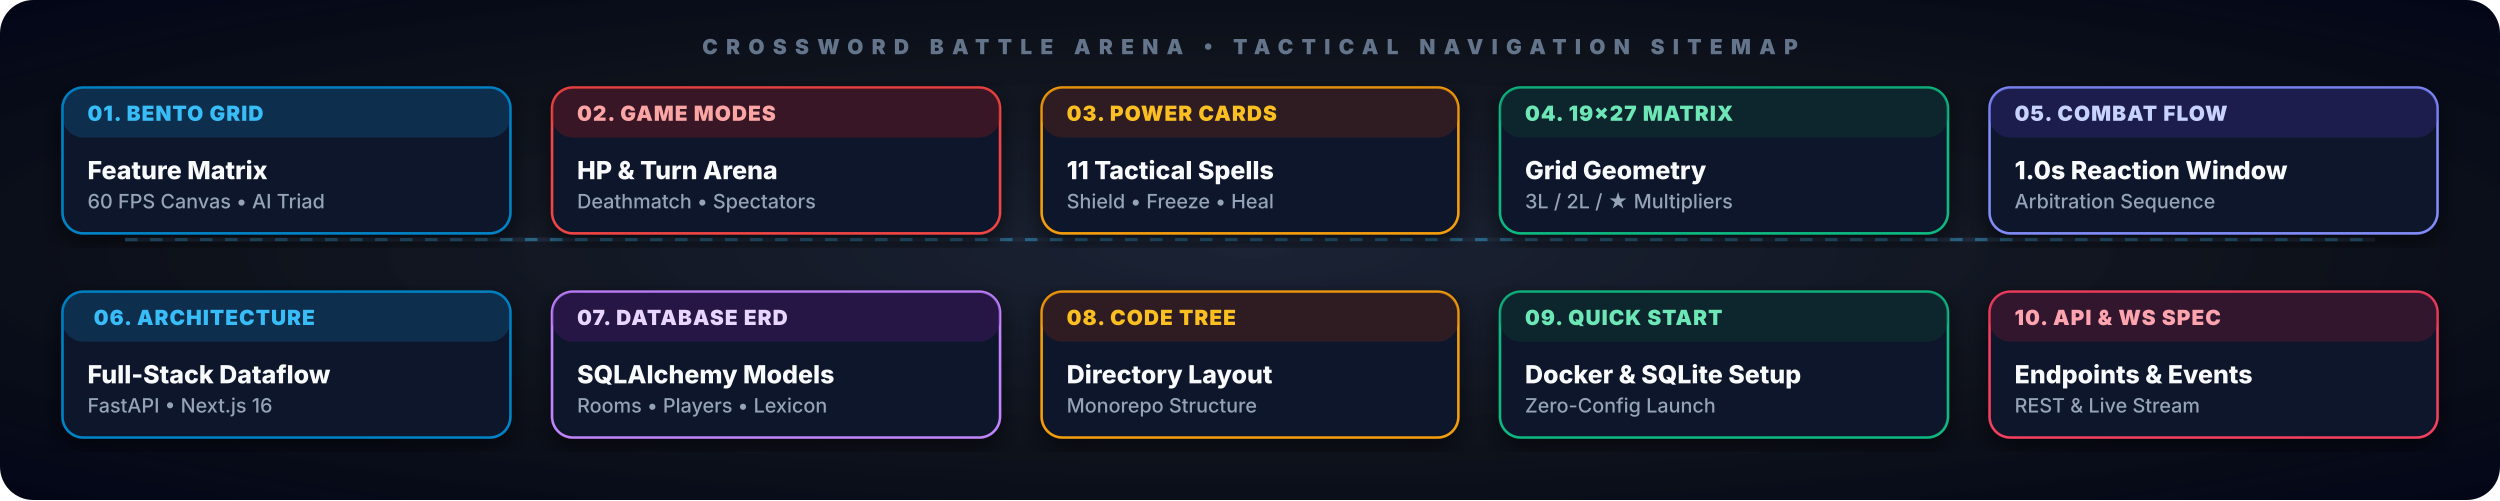
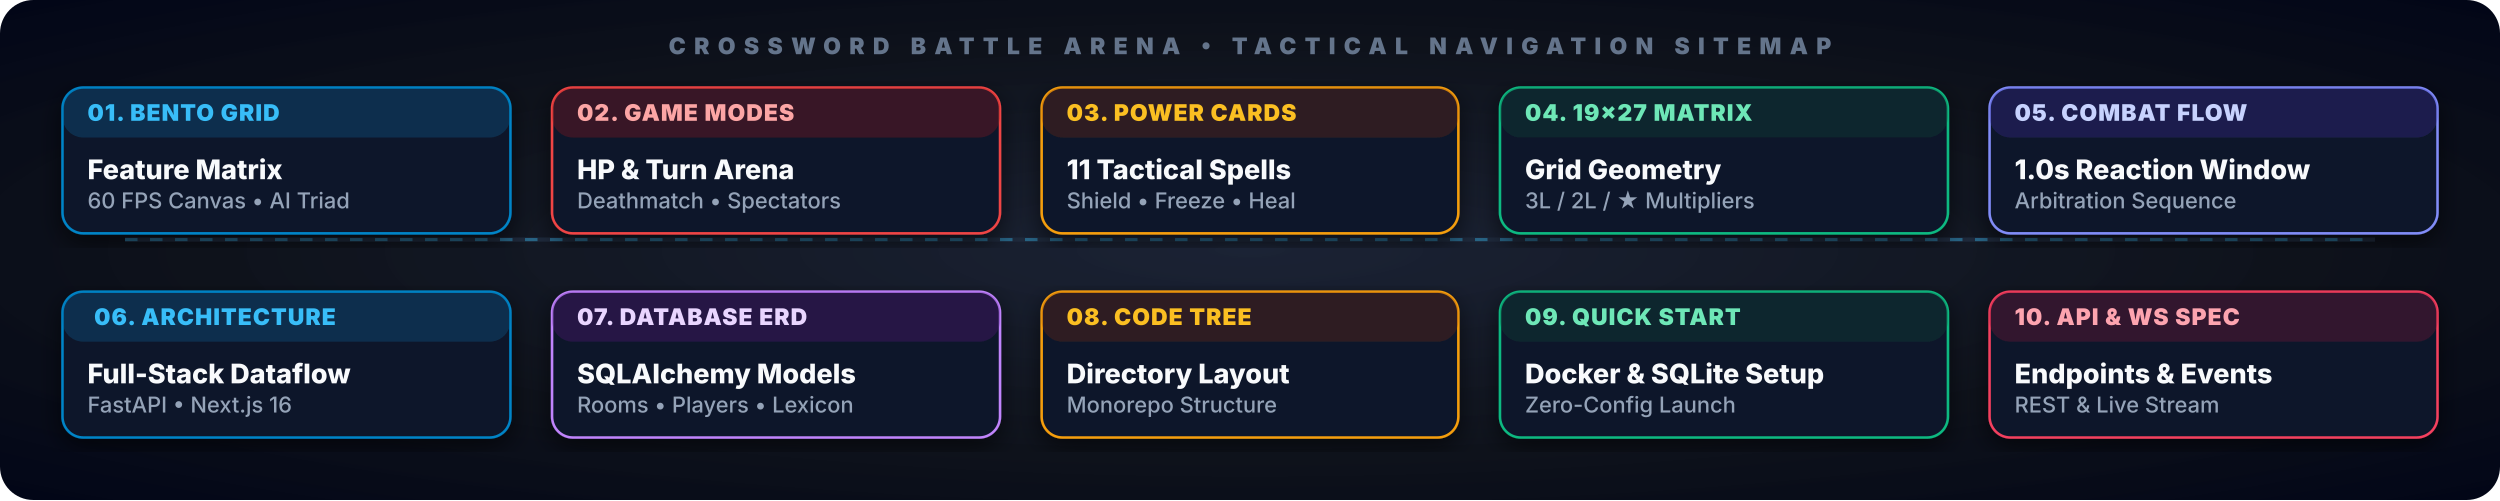
<svg xmlns="http://www.w3.org/2000/svg" viewBox="0 0 1200 240" width="100%" height="100%">
  <defs>
    <radialGradient id="navBg" cx="50%" cy="50%" r="70%">
      <stop offset="0%" stop-color="#0f172a" stop-opacity="0.95" />
      <stop offset="60%" stop-color="#090d16" stop-opacity="0.98" />
      <stop offset="100%" stop-color="#020617" stop-opacity="1" />
    </radialGradient>
    <filter id="navGlow" x="-10%" y="-10%" width="120%" height="120%">
      <feDropShadow dx="0" dy="4" stdDeviation="6" flood-color="#000000" flood-opacity="0.6" />
    </filter>
    <style>
 @keyframes slowHudGlow {
 0%, 100% { stroke-opacity: 0.35; }
 50% { stroke-opacity: 0.95; }
 }
 @keyframes dashMove {
 to { stroke-dashoffset: -32; }
 }
 .hud-line { stroke-dasharray: 4 4; animation: slowHudGlow 4s ease-in-out infinite; }
 .stream-anim { stroke-dasharray: 6 6; animation: dashMove 3s linear infinite; }
 .nav-card { transition: all 0.3s ease; }
 </style>
  </defs>
  <rect width="1200" height="240" fill="url(#navBg)" rx="16" />
  <g transform="translate(600, 26)">
-     <text x="0" y="0" fill="#64748b" font-family="'Inter', -apple-system, sans-serif" font-size="10" font-weight="900" text-anchor="middle" letter-spacing="4">
+     <text x="0" y="0" fill="#64748b" font-family="'Inter', -apple-system, sans-serif" font-size="11" font-weight="900" text-anchor="middle" letter-spacing="4">
 CROSSWORD BATTLE ARENA • TACTICAL NAVIGATION SITEMAP
 </text>
  </g>
  <path d="M 60 115 L 1140 115" stroke="#1e293b" stroke-width="2" />
  <path d="M 60 115 L 1140 115" stroke="#38bdf8" stroke-width="1.5" class="stream-anim" opacity="0.4" />
  <g transform="translate(30, 42)" filter="url(#navGlow)">
    <rect width="215" height="70" rx="10" fill="#0f172a" stroke="#0284c7" stroke-width="1.2" />
    <rect x="0" y="0" width="215" height="24" rx="10" fill="#0369a1" fill-opacity="0.3" />
-     <text x="12" y="16" fill="#38bdf8" font-family="'Inter', sans-serif" font-size="10" font-weight="900" letter-spacing="0.5"> 01. BENTO GRID</text>
-     <text x="12" y="44" fill="#f8fafc" font-family="'Inter', sans-serif" font-size="12" font-weight="800">Feature Matrix</text>
-     <text x="12" y="58" fill="#94a3b8" font-family="'Inter', sans-serif" font-size="9.5" font-weight="500">60 FPS Canvas • AI Triad</text>
+     <text x="12" y="16" fill="#38bdf8" font-family="'Inter', sans-serif" font-size="11" font-weight="900" letter-spacing="0.5"> 01. BENTO GRID</text>
+     <text x="12" y="44" fill="#f8fafc" font-family="'Inter', sans-serif" font-size="13" font-weight="800">Feature Matrix</text>
+     <text x="12" y="58" fill="#94a3b8" font-family="'Inter', sans-serif" font-size="10.5" font-weight="500">60 FPS Canvas • AI Triad</text>
  </g>
  <g transform="translate(265, 42)" filter="url(#navGlow)">
    <rect width="215" height="70" rx="10" fill="#0f172a" stroke="#ef4444" stroke-width="1.2" />
    <rect x="0" y="0" width="215" height="24" rx="10" fill="#991b1b" fill-opacity="0.3" />
-     <text x="12" y="16" fill="#fca5a5" font-family="'Inter', sans-serif" font-size="10" font-weight="900" letter-spacing="0.5"> 02. GAME MODES</text>
-     <text x="12" y="44" fill="#f8fafc" font-family="'Inter', sans-serif" font-size="12" font-weight="800">HP &amp; Turn Arena</text>
-     <text x="12" y="58" fill="#94a3b8" font-family="'Inter', sans-serif" font-size="9.5" font-weight="500">Deathmatch • Spectators</text>
+     <text x="12" y="16" fill="#fca5a5" font-family="'Inter', sans-serif" font-size="11" font-weight="900" letter-spacing="0.5"> 02. GAME MODES</text>
+     <text x="12" y="44" fill="#f8fafc" font-family="'Inter', sans-serif" font-size="13" font-weight="800">HP &amp; Turn Arena</text>
+     <text x="12" y="58" fill="#94a3b8" font-family="'Inter', sans-serif" font-size="10.5" font-weight="500">Deathmatch • Spectators</text>
  </g>
  <g transform="translate(500, 42)" filter="url(#navGlow)">
    <rect width="200" height="70" rx="10" fill="#0f172a" stroke="#f59e0b" stroke-width="1.2" />
    <rect x="0" y="0" width="200" height="24" rx="10" fill="#78350f" fill-opacity="0.3" />
-     <text x="12" y="16" fill="#fbbf24" font-family="'Inter', sans-serif" font-size="10" font-weight="900" letter-spacing="0.5"> 03. POWER CARDS</text>
-     <text x="12" y="44" fill="#f8fafc" font-family="'Inter', sans-serif" font-size="12" font-weight="800">11 Tactical Spells</text>
-     <text x="12" y="58" fill="#94a3b8" font-family="'Inter', sans-serif" font-size="9.5" font-weight="500">Shield • Freeze • Heal</text>
+     <text x="12" y="16" fill="#fbbf24" font-family="'Inter', sans-serif" font-size="11" font-weight="900" letter-spacing="0.5"> 03. POWER CARDS</text>
+     <text x="12" y="44" fill="#f8fafc" font-family="'Inter', sans-serif" font-size="13" font-weight="800">11 Tactical Spells</text>
+     <text x="12" y="58" fill="#94a3b8" font-family="'Inter', sans-serif" font-size="10.5" font-weight="500">Shield • Freeze • Heal</text>
  </g>
  <g transform="translate(720, 42)" filter="url(#navGlow)">
    <rect width="215" height="70" rx="10" fill="#0f172a" stroke="#10b981" stroke-width="1.2" />
    <rect x="0" y="0" width="215" height="24" rx="10" fill="#064e3b" fill-opacity="0.3" />
-     <text x="12" y="16" fill="#6ee7b7" font-family="'Inter', sans-serif" font-size="10" font-weight="900" letter-spacing="0.5"> 04. 19×27 MATRIX</text>
-     <text x="12" y="44" fill="#f8fafc" font-family="'Inter', sans-serif" font-size="12" font-weight="800">Grid Geometry</text>
-     <text x="12" y="58" fill="#94a3b8" font-family="'Inter', sans-serif" font-size="9.5" font-weight="500">3L / 2L / ★ Multipliers</text>
+     <text x="12" y="16" fill="#6ee7b7" font-family="'Inter', sans-serif" font-size="11" font-weight="900" letter-spacing="0.5"> 04. 19×27 MATRIX</text>
+     <text x="12" y="44" fill="#f8fafc" font-family="'Inter', sans-serif" font-size="13" font-weight="800">Grid Geometry</text>
+     <text x="12" y="58" fill="#94a3b8" font-family="'Inter', sans-serif" font-size="10.5" font-weight="500">3L / 2L / ★ Multipliers</text>
  </g>
  <g transform="translate(955, 42)" filter="url(#navGlow)">
    <rect width="215" height="70" rx="10" fill="#0f172a" stroke="#818cf8" stroke-width="1.2" />
    <rect x="0" y="0" width="215" height="24" rx="10" fill="#3730a3" fill-opacity="0.3" />
-     <text x="12" y="16" fill="#c7d2fe" font-family="'Inter', sans-serif" font-size="10" font-weight="900" letter-spacing="0.5"> 05. COMBAT FLOW</text>
-     <text x="12" y="44" fill="#f8fafc" font-family="'Inter', sans-serif" font-size="12" font-weight="800">1.0s Reaction Window</text>
-     <text x="12" y="58" fill="#94a3b8" font-family="'Inter', sans-serif" font-size="9.5" font-weight="500">Arbitration Sequence</text>
+     <text x="12" y="16" fill="#c7d2fe" font-family="'Inter', sans-serif" font-size="11" font-weight="900" letter-spacing="0.5"> 05. COMBAT FLOW</text>
+     <text x="12" y="44" fill="#f8fafc" font-family="'Inter', sans-serif" font-size="13" font-weight="800">1.0s Reaction Window</text>
+     <text x="12" y="58" fill="#94a3b8" font-family="'Inter', sans-serif" font-size="10.5" font-weight="500">Arbitration Sequence</text>
  </g>
  <g transform="translate(30, 140)" filter="url(#navGlow)">
    <rect width="215" height="70" rx="10" fill="#0f172a" stroke="#0284c7" stroke-width="1.2" />
    <rect x="0" y="0" width="215" height="24" rx="10" fill="#0369a1" fill-opacity="0.3" />
-     <text x="12" y="16" fill="#38bdf8" font-family="'Inter', sans-serif" font-size="10" font-weight="900" letter-spacing="0.5">️ 06. ARCHITECTURE</text>
-     <text x="12" y="44" fill="#f8fafc" font-family="'Inter', sans-serif" font-size="12" font-weight="800">Full-Stack Dataflow</text>
-     <text x="12" y="58" fill="#94a3b8" font-family="'Inter', sans-serif" font-size="9.5" font-weight="500">FastAPI • Next.js 16</text>
+     <text x="12" y="16" fill="#38bdf8" font-family="'Inter', sans-serif" font-size="11" font-weight="900" letter-spacing="0.5">️ 06. ARCHITECTURE</text>
+     <text x="12" y="44" fill="#f8fafc" font-family="'Inter', sans-serif" font-size="13" font-weight="800">Full-Stack Dataflow</text>
+     <text x="12" y="58" fill="#94a3b8" font-family="'Inter', sans-serif" font-size="10.5" font-weight="500">FastAPI • Next.js 16</text>
  </g>
  <g transform="translate(265, 140)" filter="url(#navGlow)">
    <rect width="215" height="70" rx="10" fill="#0f172a" stroke="#c084fc" stroke-width="1.2" />
    <rect x="0" y="0" width="215" height="24" rx="10" fill="#581c87" fill-opacity="0.3" />
-     <text x="12" y="16" fill="#e9d5ff" font-family="'Inter', sans-serif" font-size="10" font-weight="900" letter-spacing="0.5"> 07. DATABASE ERD</text>
-     <text x="12" y="44" fill="#f8fafc" font-family="'Inter', sans-serif" font-size="12" font-weight="800">SQLAlchemy Models</text>
-     <text x="12" y="58" fill="#94a3b8" font-family="'Inter', sans-serif" font-size="9.5" font-weight="500">Rooms • Players • Lexicon</text>
+     <text x="12" y="16" fill="#e9d5ff" font-family="'Inter', sans-serif" font-size="11" font-weight="900" letter-spacing="0.5"> 07. DATABASE ERD</text>
+     <text x="12" y="44" fill="#f8fafc" font-family="'Inter', sans-serif" font-size="13" font-weight="800">SQLAlchemy Models</text>
+     <text x="12" y="58" fill="#94a3b8" font-family="'Inter', sans-serif" font-size="10.5" font-weight="500">Rooms • Players • Lexicon</text>
  </g>
  <g transform="translate(500, 140)" filter="url(#navGlow)">
    <rect width="200" height="70" rx="10" fill="#0f172a" stroke="#f59e0b" stroke-width="1.2" />
    <rect x="0" y="0" width="200" height="24" rx="10" fill="#78350f" fill-opacity="0.3" />
-     <text x="12" y="16" fill="#fbbf24" font-family="'Inter', sans-serif" font-size="10" font-weight="900" letter-spacing="0.5"> 08. CODE TREE</text>
-     <text x="12" y="44" fill="#f8fafc" font-family="'Inter', sans-serif" font-size="12" font-weight="800">Directory Layout</text>
-     <text x="12" y="58" fill="#94a3b8" font-family="'Inter', sans-serif" font-size="9.5" font-weight="500">Monorepo Structure</text>
+     <text x="12" y="16" fill="#fbbf24" font-family="'Inter', sans-serif" font-size="11" font-weight="900" letter-spacing="0.5"> 08. CODE TREE</text>
+     <text x="12" y="44" fill="#f8fafc" font-family="'Inter', sans-serif" font-size="13" font-weight="800">Directory Layout</text>
+     <text x="12" y="58" fill="#94a3b8" font-family="'Inter', sans-serif" font-size="10.5" font-weight="500">Monorepo Structure</text>
  </g>
  <g transform="translate(720, 140)" filter="url(#navGlow)">
    <rect width="215" height="70" rx="10" fill="#0f172a" stroke="#10b981" stroke-width="1.2" />
    <rect x="0" y="0" width="215" height="24" rx="10" fill="#064e3b" fill-opacity="0.3" />
-     <text x="12" y="16" fill="#6ee7b7" font-family="'Inter', sans-serif" font-size="10" font-weight="900" letter-spacing="0.5"> 09. QUICK START</text>
-     <text x="12" y="44" fill="#f8fafc" font-family="'Inter', sans-serif" font-size="12" font-weight="800">Docker &amp; SQLite Setup</text>
-     <text x="12" y="58" fill="#94a3b8" font-family="'Inter', sans-serif" font-size="9.5" font-weight="500">Zero-Config Launch</text>
+     <text x="12" y="16" fill="#6ee7b7" font-family="'Inter', sans-serif" font-size="11" font-weight="900" letter-spacing="0.5"> 09. QUICK START</text>
+     <text x="12" y="44" fill="#f8fafc" font-family="'Inter', sans-serif" font-size="13" font-weight="800">Docker &amp; SQLite Setup</text>
+     <text x="12" y="58" fill="#94a3b8" font-family="'Inter', sans-serif" font-size="10.5" font-weight="500">Zero-Config Launch</text>
  </g>
  <g transform="translate(955, 140)" filter="url(#navGlow)">
    <rect width="215" height="70" rx="10" fill="#0f172a" stroke="#f43f5e" stroke-width="1.2" />
    <rect x="0" y="0" width="215" height="24" rx="10" fill="#881337" fill-opacity="0.3" />
-     <text x="12" y="16" fill="#fda4af" font-family="'Inter', sans-serif" font-size="10" font-weight="900" letter-spacing="0.5"> 10. API &amp; WS SPEC</text>
-     <text x="12" y="44" fill="#f8fafc" font-family="'Inter', sans-serif" font-size="12" font-weight="800">Endpoints &amp; Events</text>
-     <text x="12" y="58" fill="#94a3b8" font-family="'Inter', sans-serif" font-size="9.5" font-weight="500">REST &amp; Live Stream</text>
+     <text x="12" y="16" fill="#fda4af" font-family="'Inter', sans-serif" font-size="11" font-weight="900" letter-spacing="0.5"> 10. API &amp; WS SPEC</text>
+     <text x="12" y="44" fill="#f8fafc" font-family="'Inter', sans-serif" font-size="13" font-weight="800">Endpoints &amp; Events</text>
+     <text x="12" y="58" fill="#94a3b8" font-family="'Inter', sans-serif" font-size="10.5" font-weight="500">REST &amp; Live Stream</text>
  </g>
</svg>
